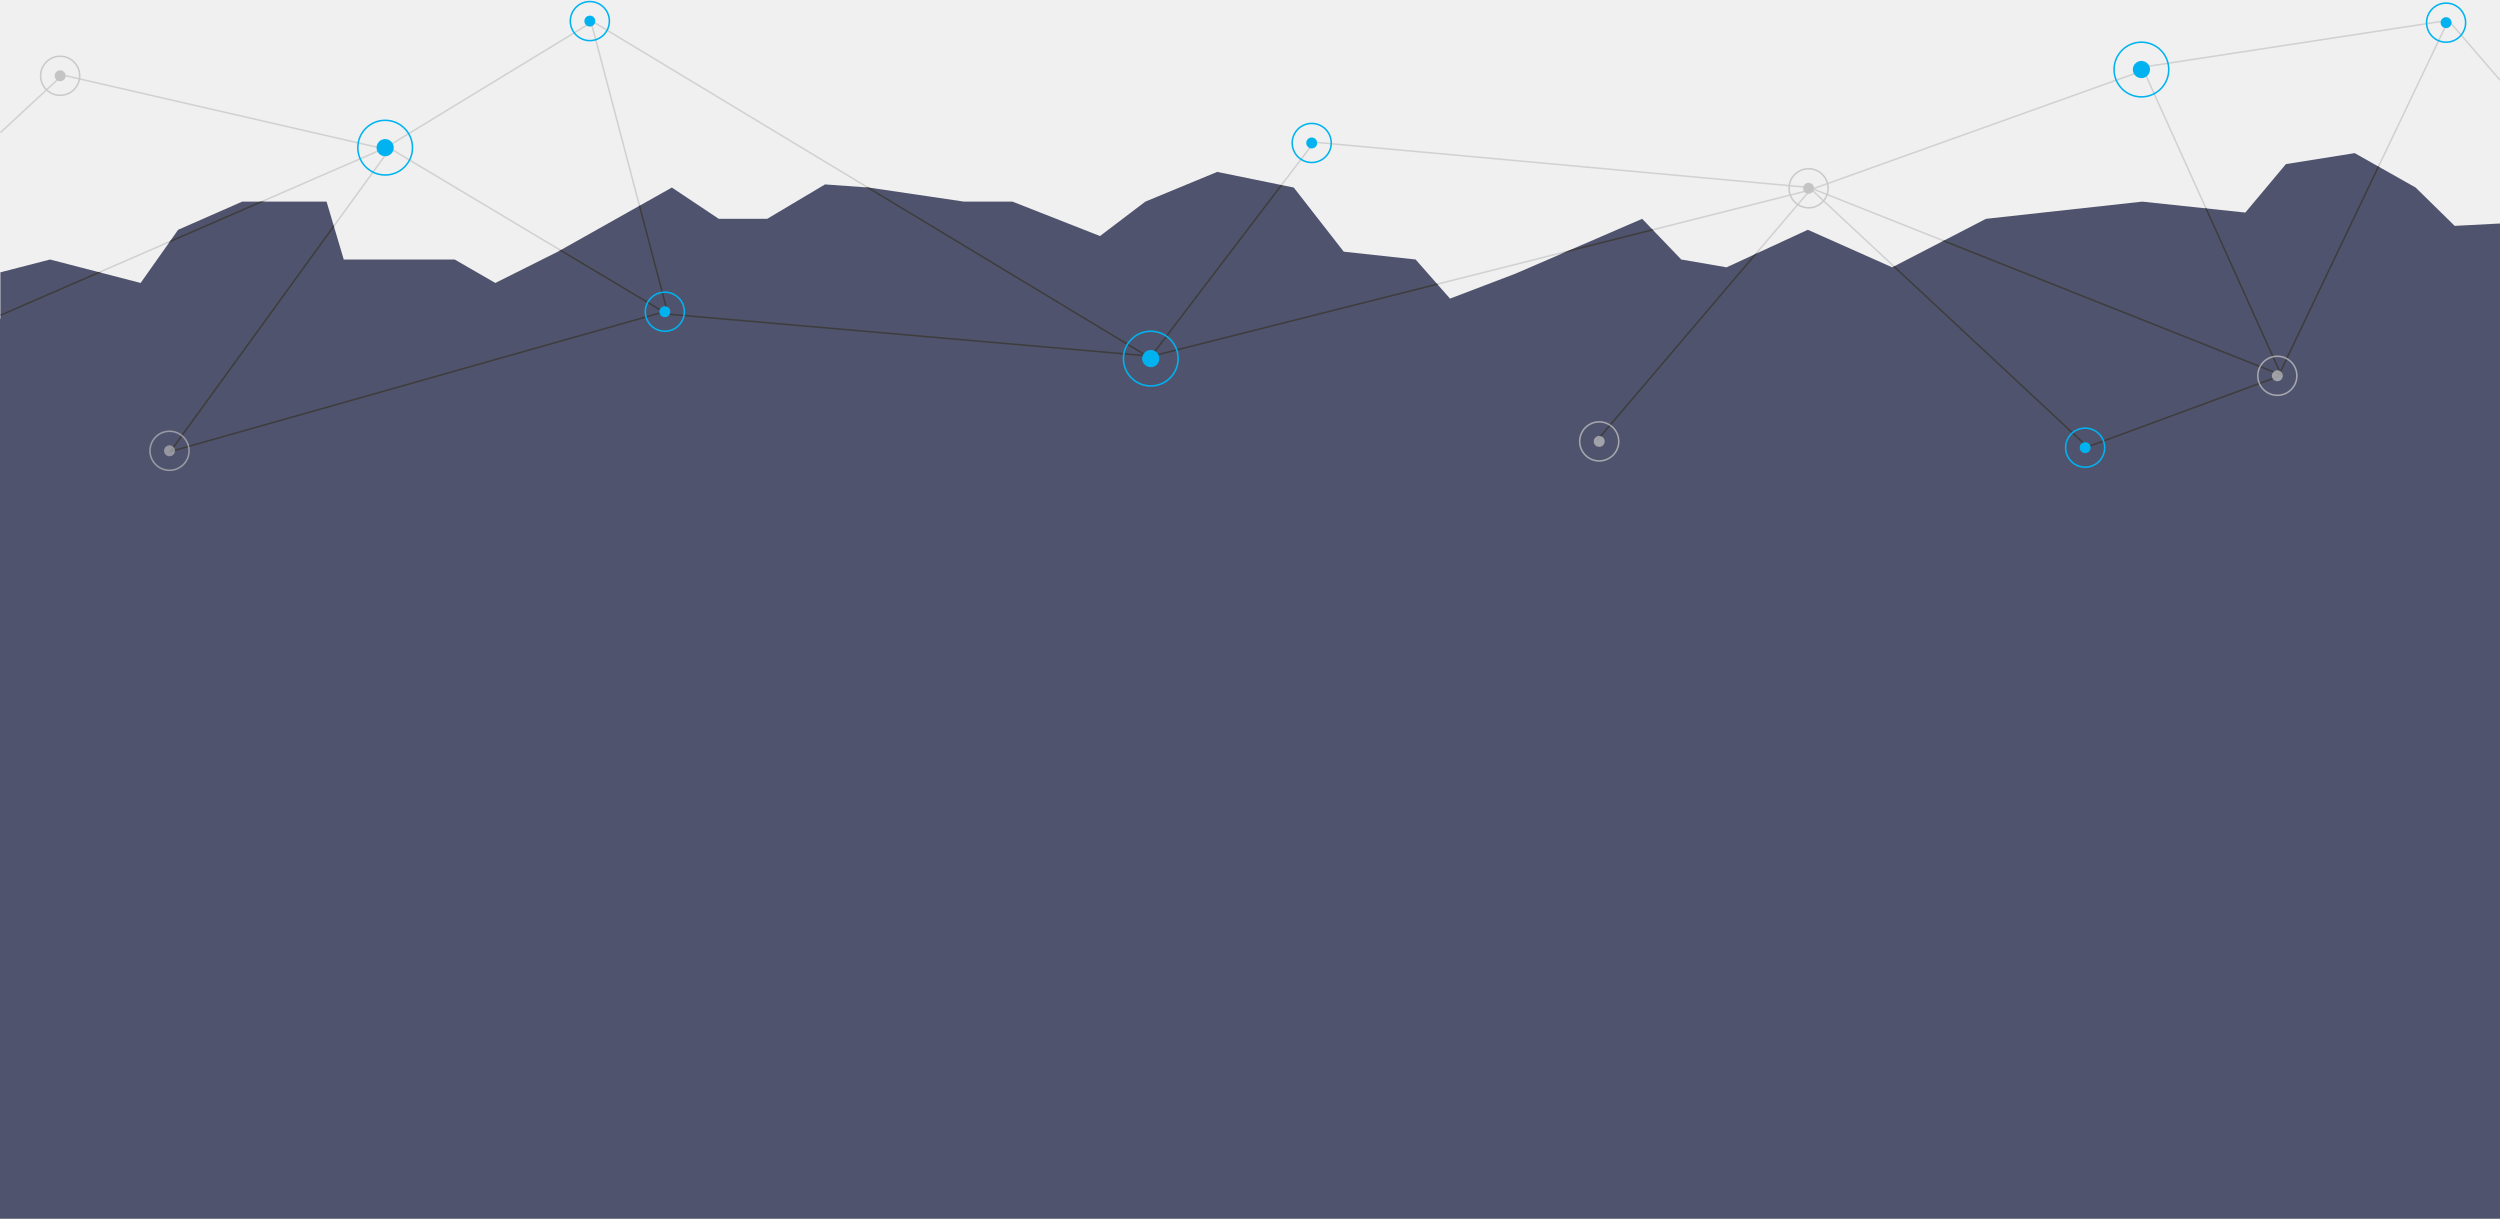
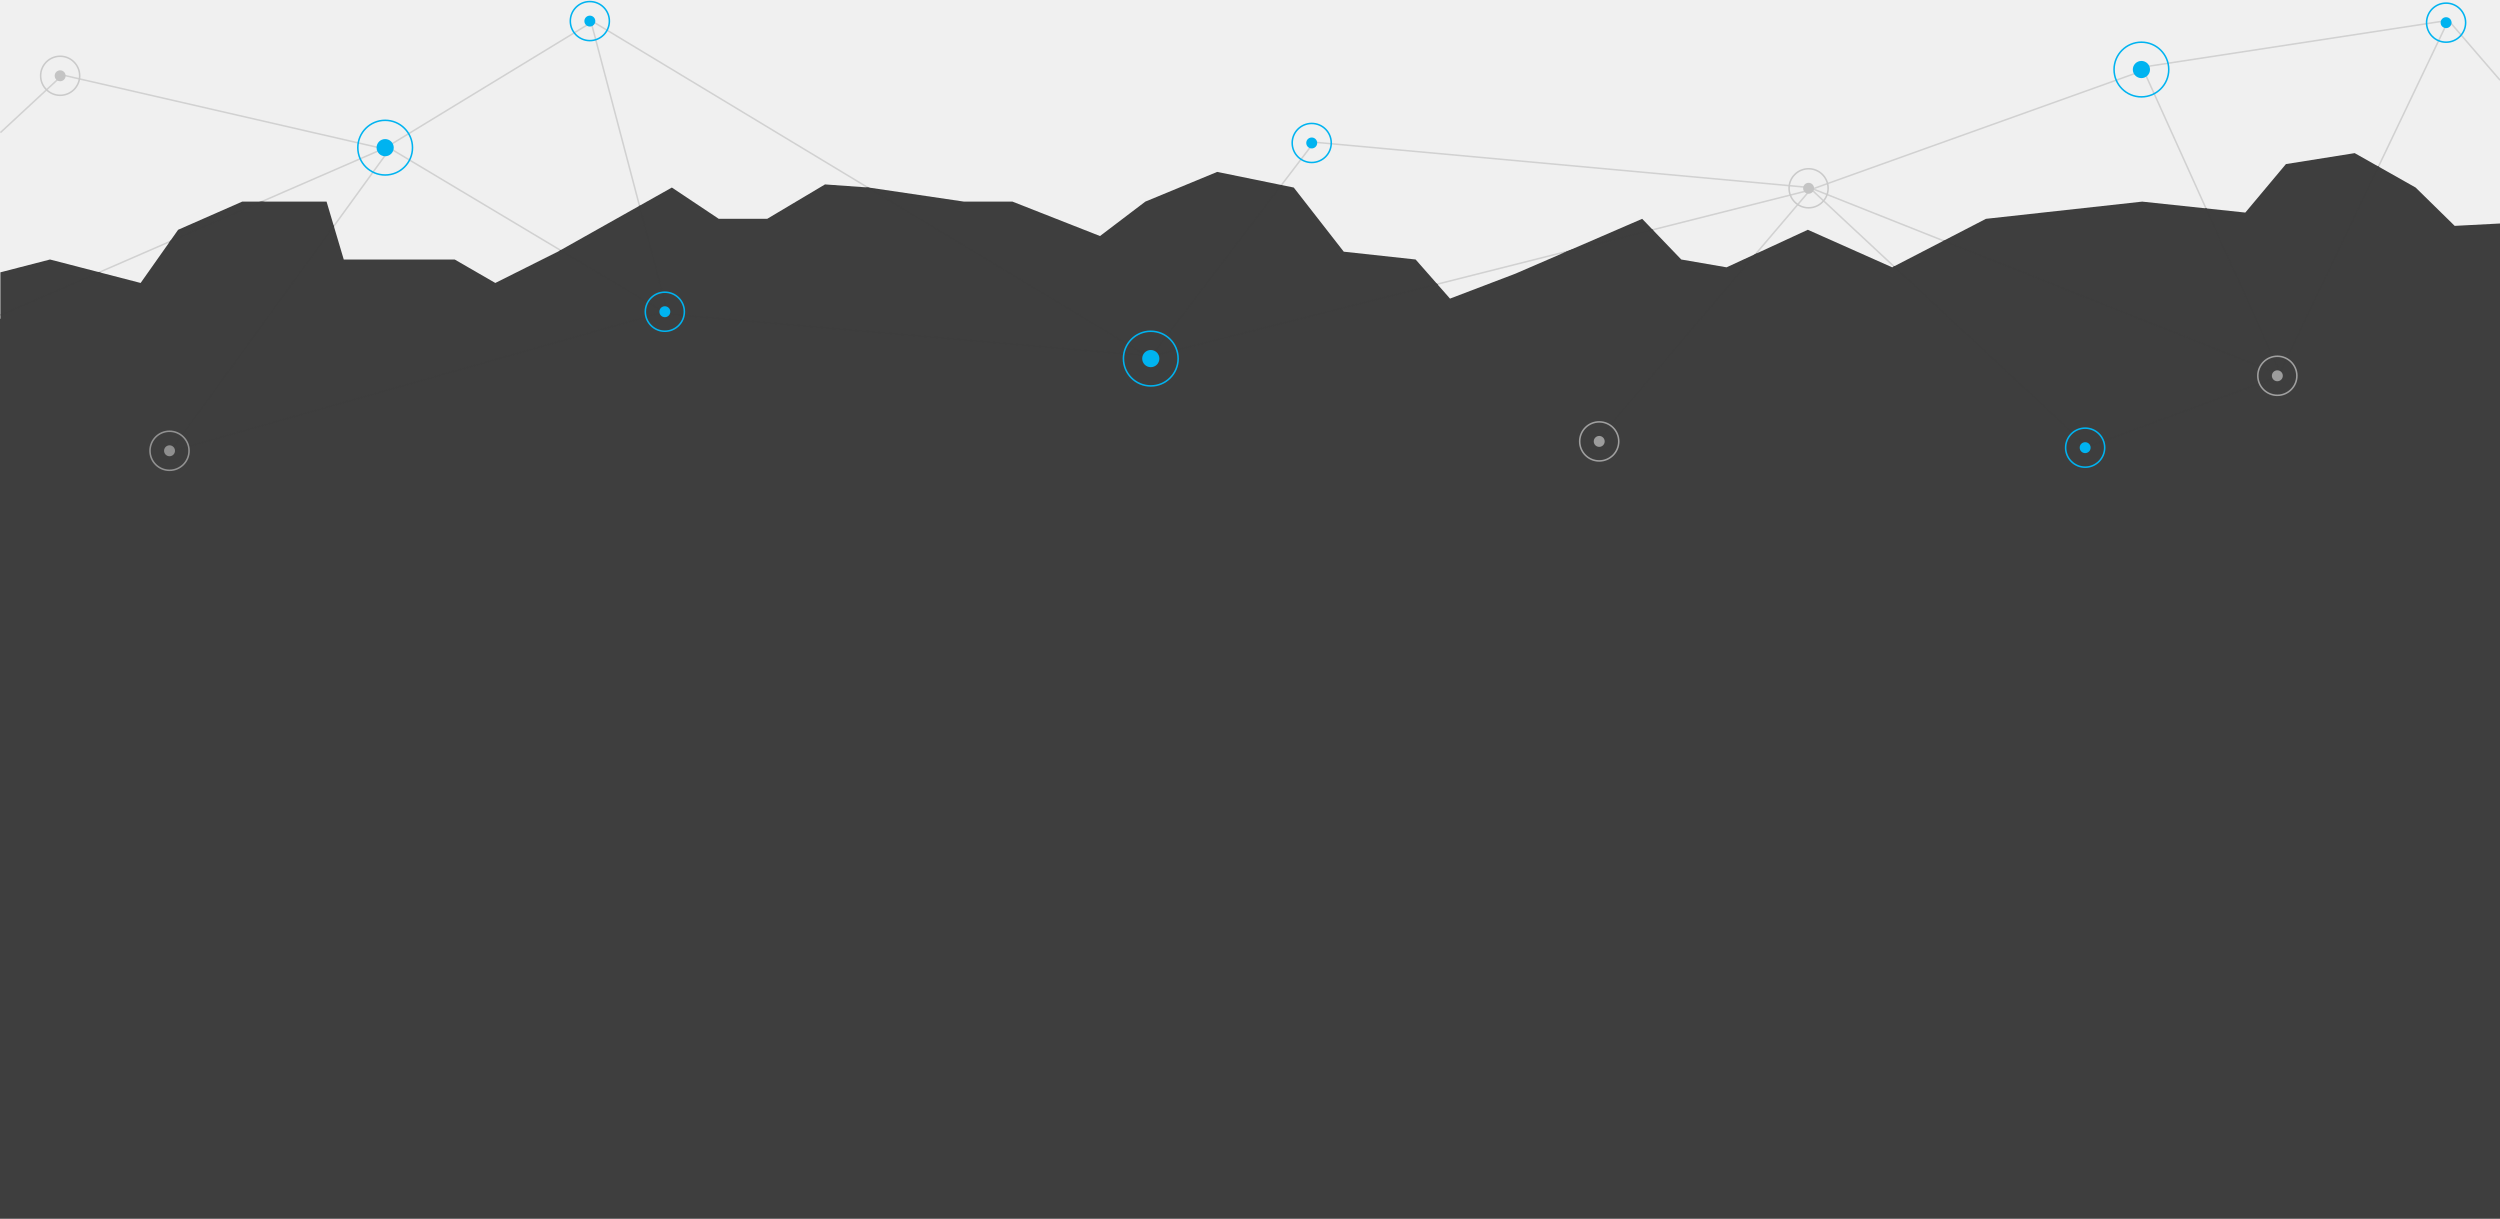
<svg xmlns="http://www.w3.org/2000/svg" xmlns:xlink="http://www.w3.org/1999/xlink" width="1600px" height="780px" viewBox="0 0 1600 780" version="1.1">
  <defs>
    <polygon id="path-1" points="0.25 76.284 32 68.08 90 83.098 114 49.058 155 31.037 209 31.037 220 68.08 291 68.08 317 83.098 357 63.074 430 22.026 460 42.05 491 42.05 528 20.024 556 22.026 617 31.037 648 31.037 704 53.063 733 31.037 779 12.014 828 22.026 860 63.074 906 68.08 928 93.11 970 77.091 1051 42.05 1076 68.08 1105 73.086 1157 49.058 1211 73.086 1271 42.05 1371 31.037 1437 38.045 1463 7.008 1507 0 1546 22.026 1571 46.555 1600.025 45.035 1600.025 203 0.25 203" />
  </defs>
  <g id="Home" stroke="none" stroke-width="1" fill="none" fill-rule="evenodd">
    <g id="19/01/18-Bitcoin.org-ver3-Desktop-1200px--" transform="translate(0, -584)">
      <g id="//HERO">
        <g id="bottom-hero" transform="translate(0, 585)">
          <g id="Group">
-             <rect id="Rectangle" fill="#50536d" x="0" y="203" width="1600" height="576" />
+             <rect id="Rectangle" fill="#3e3e3e" x="0" y="203" width="1600" height="576" />
            <g id="ver-3-bg-element">
              <g>
                <g id="Group-5" transform="translate(0, 12)" stroke="#D1D1D1">
                  <polyline id="Path-4" points="0.411 188.717 248 81 427 188 737 215 1157 109 1372 32" />
                  <path d="M379,1 L246,82" id="Path-18" />
                  <polyline id="Path-3" points="0.25 71.877 40 35 249 83 109 276 427 186 378 0 736 216 841 78 1158 107 1460 227 1371 30 1567 0 1600.025 38.309" />
                  <polyline id="Path-7" points="1566 2 1458 228 1336 273 1159 108 1022 269" />
                </g>
                <g id="Group-5" transform="translate(0, 97)">
                  <mask id="mask-2" fill="white">
                    <use xlink:href="#path-1" />
                  </mask>
-                   <use id="Mask" fill="#50536d" xlink:href="#path-1" />
+                   <use id="Mask" fill="#3e3e3e" xlink:href="#path-1" />
                  <g mask="url(#mask-2)" stroke="#3D3D3D">
                    <g transform="translate(-43, -85)">
                      <polyline id="Path-4" points="43.413 188.716 291 81 470 188 780 215 1200 109 1415 32" />
                      <path d="M422,1 L289,82" id="Path-18" />
                      <polyline id="Path-3" points="0 112 83 35 292 83 152 276 470 186 421 0 779 216 884 78 1201 107 1503 227 1414 30 1610 0 1710 116" />
                      <polyline id="Path-7" points="1609 2 1501 228 1379 273 1202 108 1065 269" />
                    </g>
                  </g>
                </g>
                <g id="Group-4" transform="translate(26, 0)">
                  <g id="Group-3" transform="translate(357, 121)" />
                  <g id="dots" transform="translate(339, 0)">
                    <circle id="Oval-2" fill="#00b3f0" cx="12.5" cy="12.5" r="3.5" />
                    <circle id="Oval-2" stroke="#00b3f0" cx="12.5" cy="12.5" r="12.5" />
                  </g>
                  <g id="dots" transform="translate(203, 26)">
                    <circle id="Oval-2" fill="#00b3f0" cx="17.5" cy="67.5" r="5.5" />
                    <circle id="Oval-2" stroke="#00b3f0" cx="17.5" cy="67.5" r="17.5" />
                    <circle id="Oval-2" fill="#00b3f0" cx="507.5" cy="202.5" r="5.5" />
                    <circle id="Oval-2" stroke="#00b3f0" cx="507.5" cy="202.5" r="17.5" />
                    <circle id="Oval-2" fill="#00b3f0" cx="1141.5" cy="17.5" r="5.5" />
                    <circle id="Oval-2" stroke="#00b3f0" cx="1141.5" cy="17.5" r="17.5" />
                  </g>
                  <g id="dots" transform="translate(1119, 107)">
                    <circle id="Oval-2" fill="#C4C4C4" cx="12.5" cy="12.5" r="3.5" />
                    <circle id="Oval-2" stroke="#CACACA" cx="12.5" cy="12.5" r="12.5" />
                  </g>
                  <g id="dots" opacity="0.7" transform="translate(985, 269)">
                    <circle id="Oval-2" fill="#C4C4C4" cx="12.5" cy="12.5" r="3.5" />
                    <circle id="Oval-2" stroke="#CACACA" cx="12.5" cy="12.5" r="12.5" />
                  </g>
                  <g id="dots" opacity="0.7" transform="translate(1419, 227)">
                    <circle id="Oval-2" fill="#C4C4C4" cx="12.5" cy="12.5" r="3.5" />
                    <circle id="Oval-2" stroke="#CACACA" cx="12.5" cy="12.5" r="12.5" />
                  </g>
                  <g id="dots" opacity="0.6" transform="translate(70, 275)">
                    <circle id="Oval-2" fill="#C4C4C4" cx="12.5" cy="12.5" r="3.5" />
                    <circle id="Oval-2" stroke="#CACACA" cx="12.5" cy="12.5" r="12.5" />
                  </g>
                  <g id="dots" transform="translate(0, 35)">
                    <circle id="Oval-2" fill="#C4C4C4" cx="12.5" cy="12.5" r="3.5" />
                    <circle id="Oval-2" stroke="#CACACA" cx="12.5" cy="12.5" r="12.5" />
                  </g>
                  <g id="dots" transform="translate(1296, 273)">
                    <circle id="Oval-2" fill="#00b3f0" cx="12.5" cy="12.5" r="3.5" />
                    <circle id="Oval-2" stroke="#00b3f0" cx="12.5" cy="12.5" r="12.5" />
                  </g>
                  <g id="dots" transform="translate(387, 186)">
                    <circle id="Oval-2" fill="#00b3f0" cx="12.5" cy="12.5" r="3.5" />
                    <circle id="Oval-2" stroke="#00b3f0" cx="12.5" cy="12.5" r="12.5" />
                  </g>
                  <g id="dots" transform="translate(1527, 1)">
                    <circle id="Oval-2" fill="#00b3f0" cx="12.5" cy="12.5" r="3.5" />
                    <circle id="Oval-2" stroke="#00b3f0" cx="12.5" cy="12.5" r="12.5" />
                  </g>
                  <g id="dots" transform="translate(801, 78)">
                    <circle id="Oval-2" fill="#00b3f0" cx="12.5" cy="12.5" r="3.5" />
                    <circle id="Oval-2" stroke="#00b3f0" cx="12.5" cy="12.5" r="12.5" />
                  </g>
                </g>
              </g>
            </g>
          </g>
        </g>
      </g>
    </g>
  </g>
</svg>
